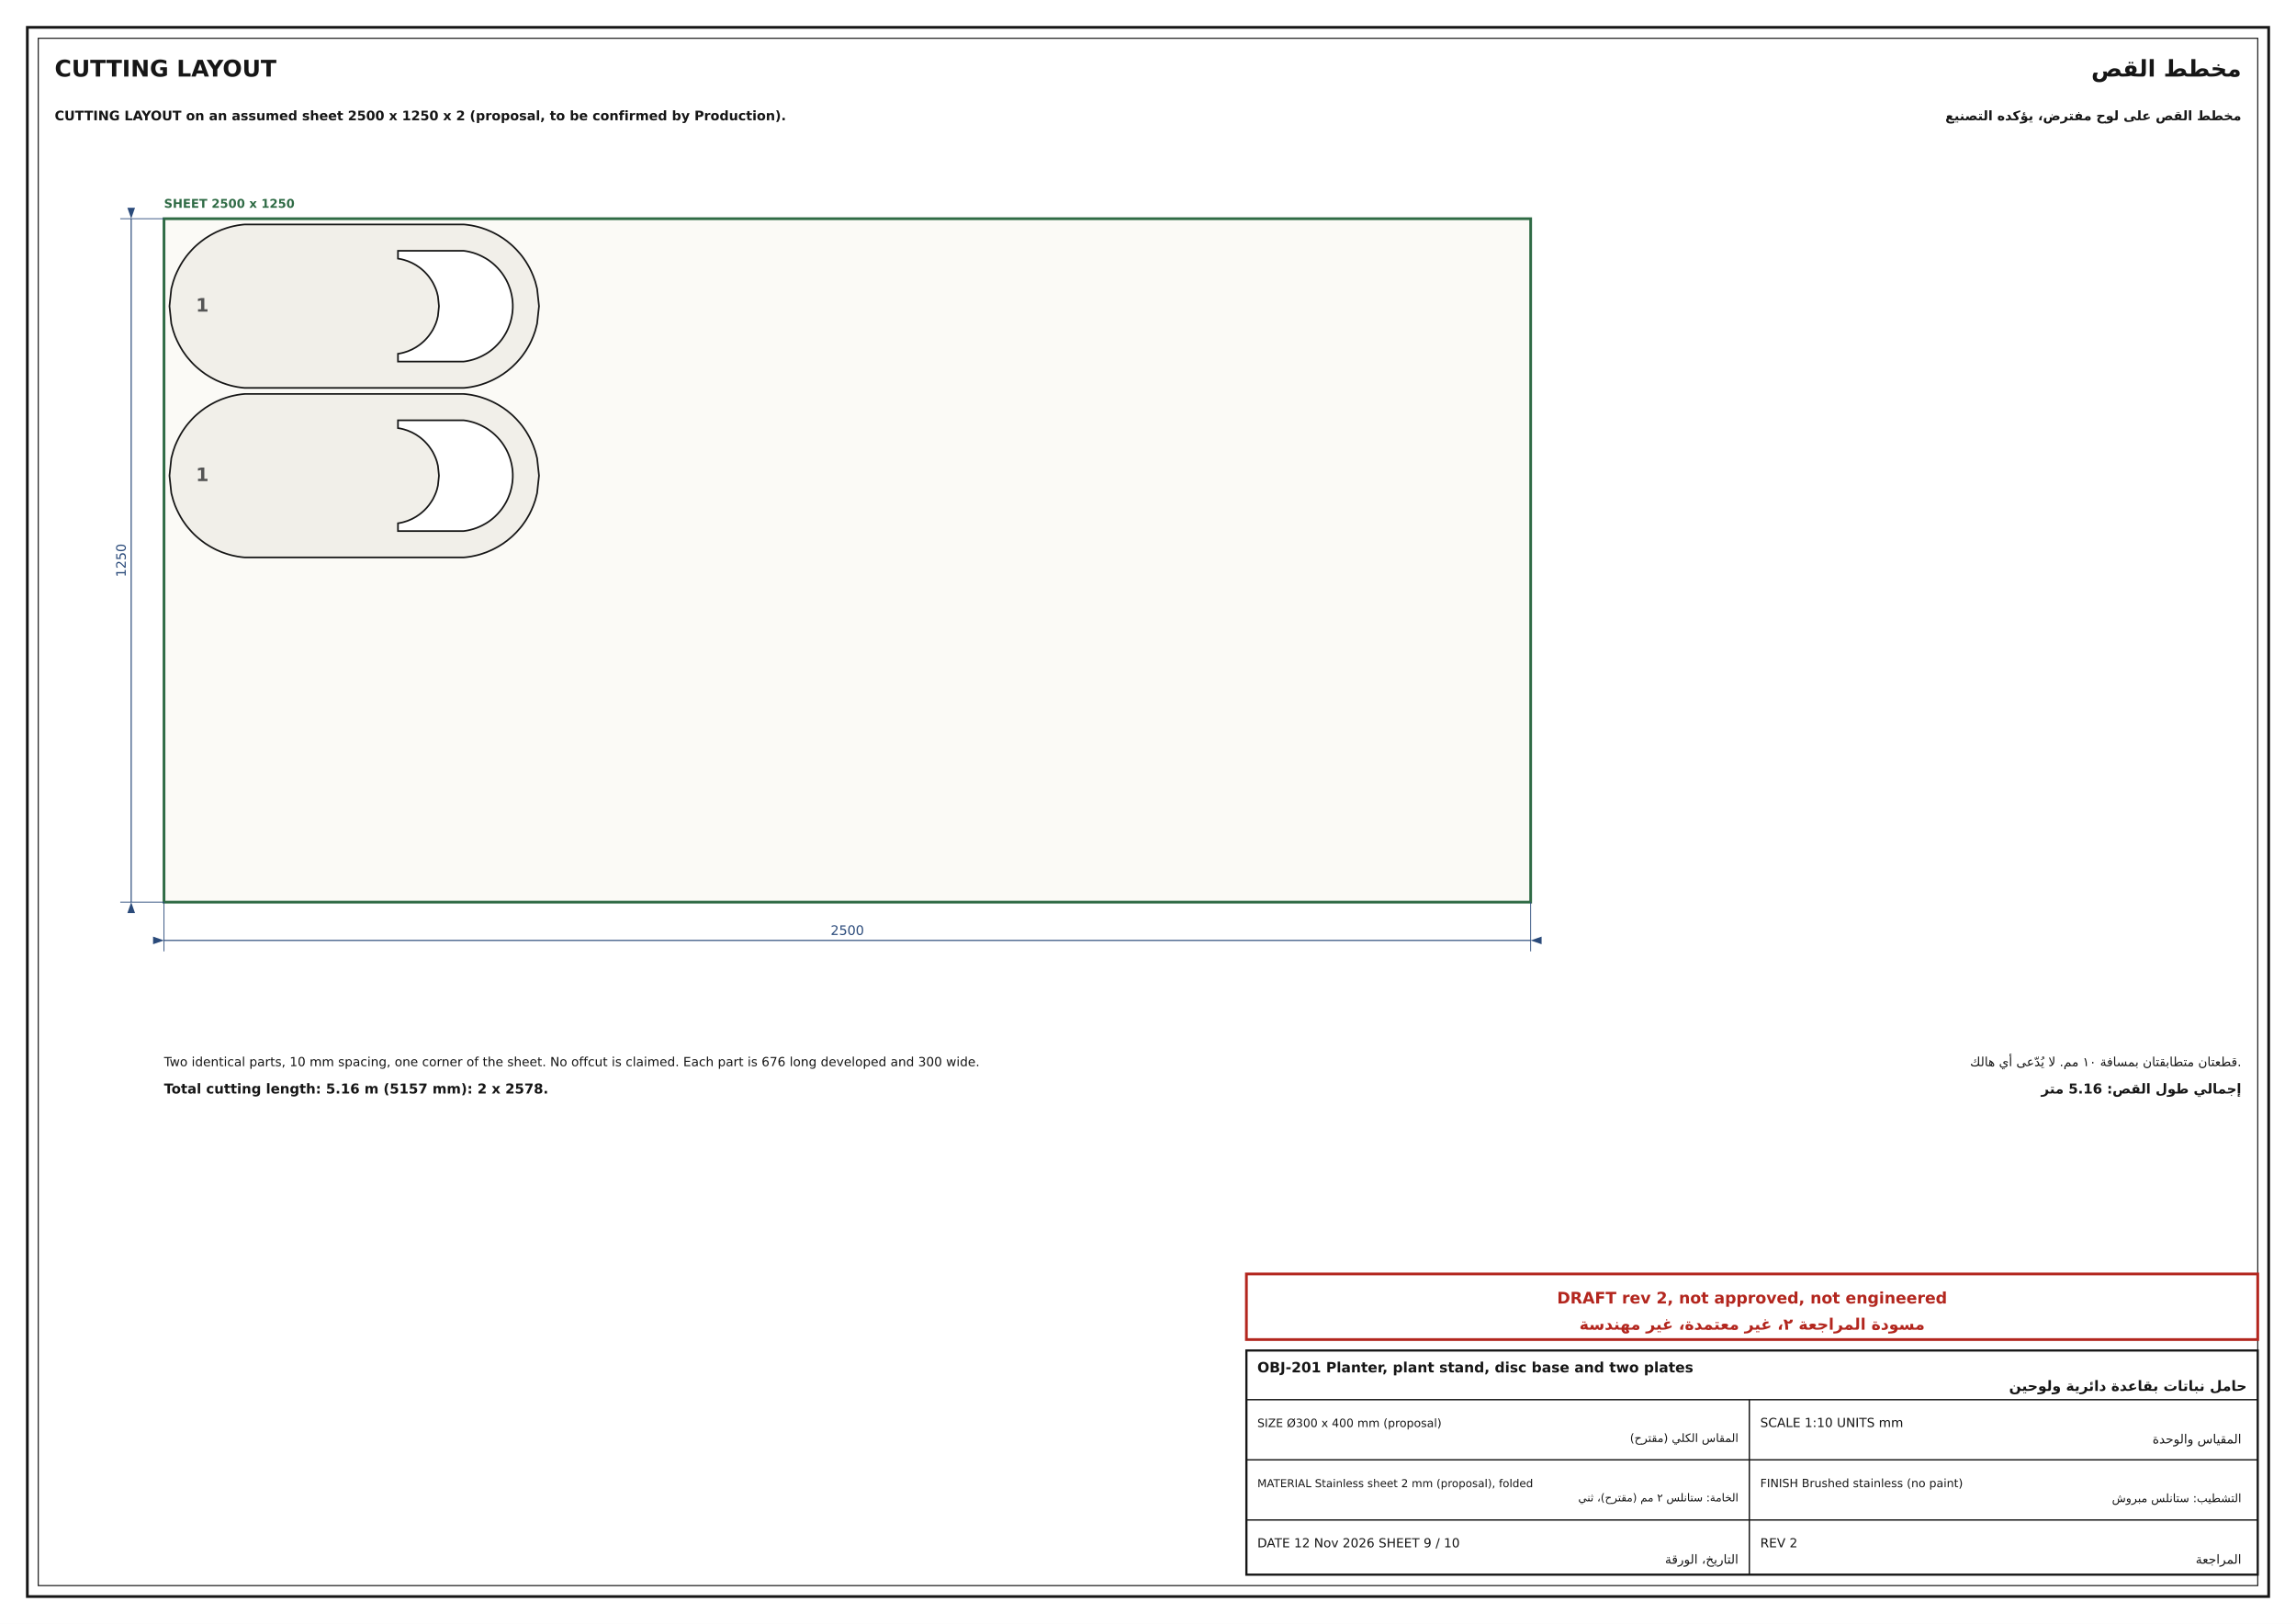
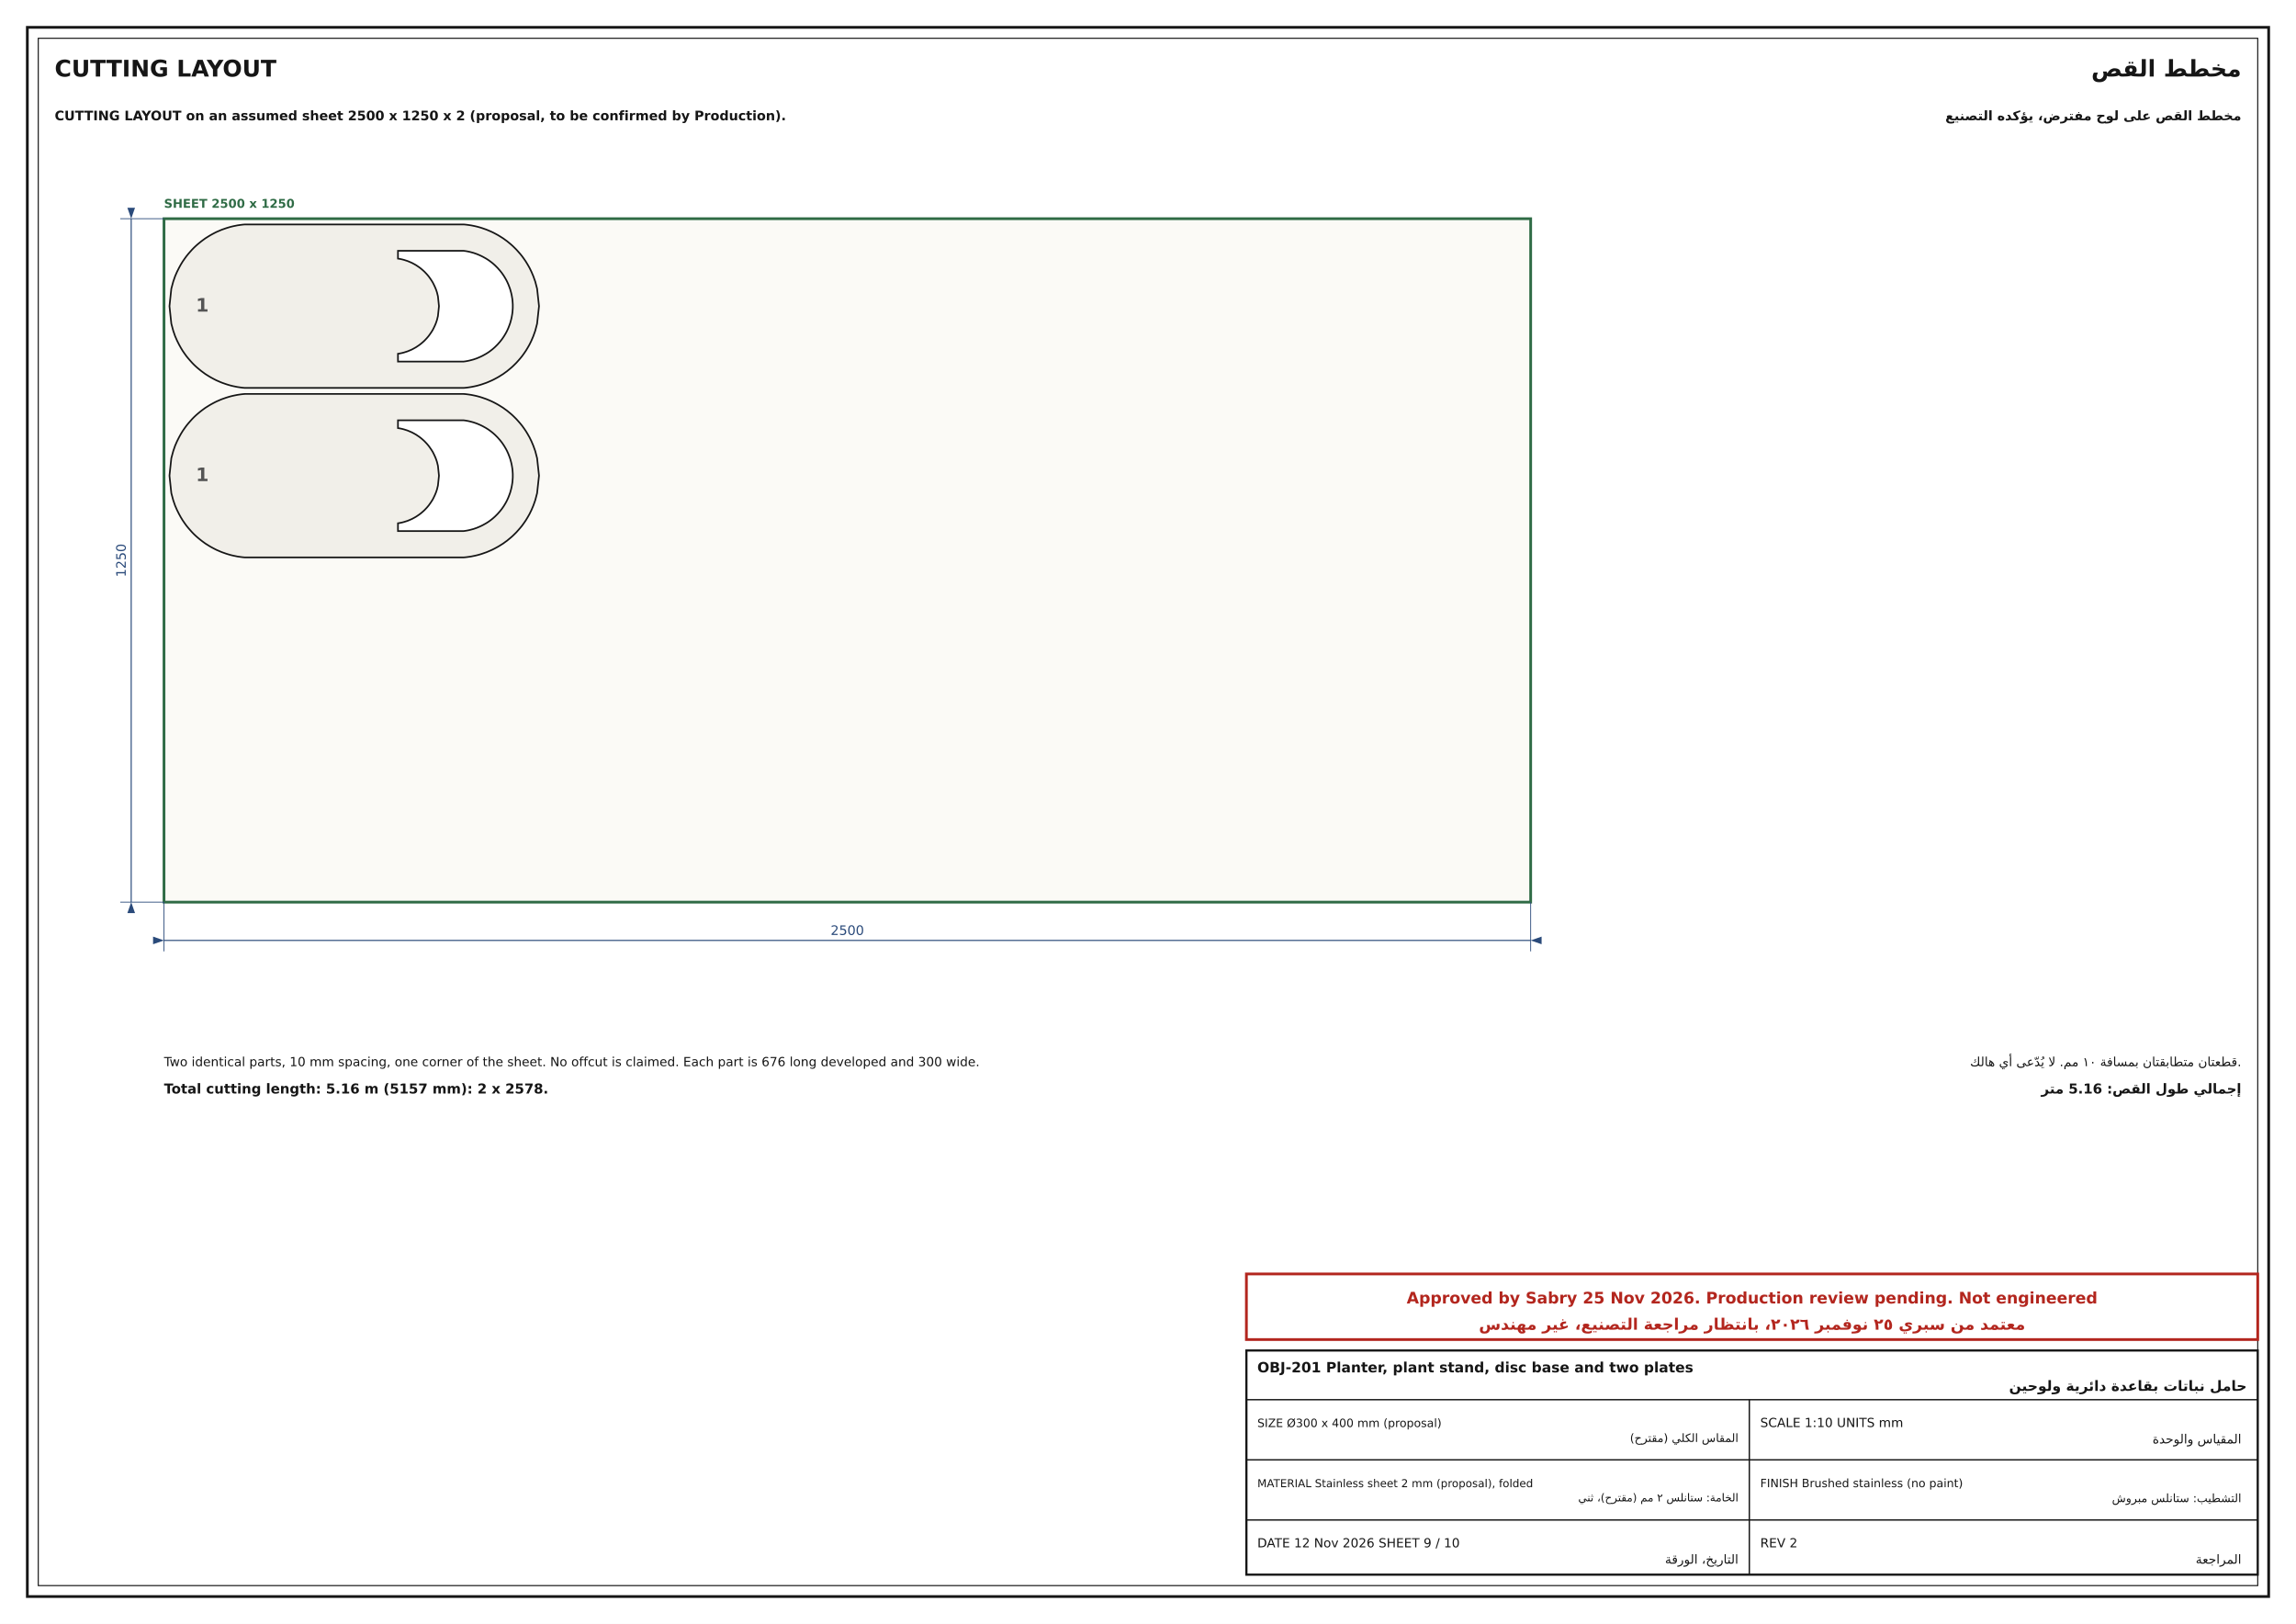
<svg xmlns="http://www.w3.org/2000/svg" viewBox="0 0 420 297" width="420mm" height="297mm">
  <rect width="420" height="297" fill="#fff" />
  <rect x="5.00" y="5.00" width="410.00" height="287.00" fill="none" stroke="#161616" stroke-width="0.5" />
  <rect x="7.00" y="7.00" width="406.00" height="283.00" fill="none" stroke="#161616" stroke-width="0.2" />
  <rect x="228.00" y="247.00" width="185.00" height="41.00" fill="#fff" stroke="#161616" stroke-width="0.4" />
  <line x1="228.00" y1="256.00" x2="413.00" y2="256.00" stroke="#161616" stroke-width="0.25" />
  <line x1="228.00" y1="267.00" x2="413.00" y2="267.00" stroke="#161616" stroke-width="0.25" />
  <line x1="228.00" y1="278.00" x2="413.00" y2="278.00" stroke="#161616" stroke-width="0.25" />
  <line x1="320.00" y1="256.00" x2="320.00" y2="288.00" stroke="#161616" stroke-width="0.25" />
  <text x="230.00" y="251.00" font-family="DejaVu Sans, Inter, Arial, sans-serif" font-size="2.6" font-weight="600" text-anchor="start" fill="#161616">OBJ-201   Planter, plant stand, disc base and two plates</text>
  <text x="411.00" y="254.38" font-family="DejaVu Sans, Inter, Arial, sans-serif" font-size="2.6" font-weight="600" text-anchor="end" fill="#161616">حامل نباتات بقاعدة دائرية ولوحين</text>
  <text x="230.00" y="261.00" font-family="DejaVu Sans, Inter, Arial, sans-serif" font-size="2.1" font-weight="400" text-anchor="start" fill="#161616">SIZE  Ø300 x 400 mm (proposal)</text>
  <text x="318.00" y="263.73" font-family="DejaVu Sans, Inter, Arial, sans-serif" font-size="2.1" font-weight="400" text-anchor="end" fill="#161616">المقاس الكلي (مقترح)</text>
  <text x="322.00" y="261.00" font-family="DejaVu Sans, Inter, Arial, sans-serif" font-size="2.3" font-weight="400" text-anchor="start" fill="#161616">SCALE  1:10   UNITS  mm</text>
  <text x="410.00" y="263.99" font-family="DejaVu Sans, Inter, Arial, sans-serif" font-size="2.3" font-weight="400" text-anchor="end" fill="#161616">المقياس والوحدة</text>
  <text x="230.00" y="272.00" font-family="DejaVu Sans, Inter, Arial, sans-serif" font-size="2.0" font-weight="400" text-anchor="start" fill="#161616">MATERIAL  Stainless sheet 2 mm (proposal), folded</text>
  <text x="318.00" y="274.60" font-family="DejaVu Sans, Inter, Arial, sans-serif" font-size="2.0" font-weight="400" text-anchor="end" fill="#161616">الخامة: ستانلس ٢ مم (مقترح)، ثني</text>
  <text x="322.00" y="272.00" font-family="DejaVu Sans, Inter, Arial, sans-serif" font-size="2.1" font-weight="400" text-anchor="start" fill="#161616">FINISH  Brushed stainless (no paint)</text>
  <text x="410.00" y="274.73" font-family="DejaVu Sans, Inter, Arial, sans-serif" font-size="2.1" font-weight="400" text-anchor="end" fill="#161616">التشطيب: ستانلس مبروش</text>
  <text x="230.00" y="283.00" font-family="DejaVu Sans, Inter, Arial, sans-serif" font-size="2.3" font-weight="400" text-anchor="start" fill="#161616">DATE  12 Nov 2026      SHEET 9 / 10</text>
  <text x="318.00" y="285.99" font-family="DejaVu Sans, Inter, Arial, sans-serif" font-size="2.3" font-weight="400" text-anchor="end" fill="#161616">التاريخ، الورقة</text>
  <text x="322.00" y="283.00" font-family="DejaVu Sans, Inter, Arial, sans-serif" font-size="2.3" font-weight="400" text-anchor="start" fill="#161616">REV  2</text>
  <text x="410.00" y="285.99" font-family="DejaVu Sans, Inter, Arial, sans-serif" font-size="2.3" font-weight="400" text-anchor="end" fill="#161616">المراجعة</text>
  <rect x="228.00" y="233.00" width="185.00" height="12.00" fill="#fff" stroke="#b3261e" stroke-width="0.5" />
-   <text x="320.50" y="238.40" font-family="DejaVu Sans, Inter, Arial, sans-serif" font-size="2.9" font-weight="700" text-anchor="middle" fill="#b3261e">DRAFT rev 2, not approved, not engineered</text>
-   <text x="320.50" y="243.20" font-family="DejaVu Sans, Inter, Arial, sans-serif" font-size="2.9" font-weight="700" text-anchor="middle" fill="#b3261e">مسودة المراجعة ٢، غير معتمدة، غير مهندسة</text>
+   <text x="320.50" y="238.40" font-family="DejaVu Sans, Inter, Arial, sans-serif" font-size="2.9" font-weight="700" text-anchor="middle" fill="#b3261e">Approved by Sabry 25 Nov 2026. Production review pending. Not engineered</text>
+   <text x="320.50" y="243.20" font-family="DejaVu Sans, Inter, Arial, sans-serif" font-size="2.9" font-weight="700" text-anchor="middle" fill="#b3261e">معتمد من سبري ٢٥ نوفمبر ٢٠٢٦، بانتظار مراجعة التصنيع، غير مهندس</text>
  <text x="10.00" y="14.00" font-family="DejaVu Sans, Inter, Arial, sans-serif" font-size="4.2" font-weight="700" text-anchor="start" fill="#161616">CUTTING LAYOUT</text>
  <text x="410.00" y="14.00" font-family="DejaVu Sans, Inter, Arial, sans-serif" font-size="4.2" font-weight="700" text-anchor="end" fill="#161616">مخطط القص</text>
  <text x="10.00" y="22.00" font-family="DejaVu Sans, Inter, Arial, sans-serif" font-size="2.4" font-weight="600" text-anchor="start" fill="#161616">CUTTING LAYOUT on an assumed sheet 2500 x 1250 x 2 (proposal, to be confirmed by Production).</text>
  <text x="410.00" y="22.00" font-family="DejaVu Sans, Inter, Arial, sans-serif" font-size="2.4" font-weight="600" text-anchor="end" fill="#161616">مخطط القص على لوح مفترض، يؤكده التصنيع</text>
  <rect x="30.00" y="40.00" width="250.00" height="125.00" fill="#fbfaf6" stroke="#2f6b45" stroke-width="0.5" />
  <text x="30.00" y="38.00" font-family="DejaVu Sans, Inter, Arial, sans-serif" font-size="2.2" font-weight="600" text-anchor="start" fill="#2f6b45">SHEET 2500 x 1250</text>
  <polygon points="31.00,56.00 31.34,52.80 31.69,51.50 32.03,50.52 32.38,49.72 32.73,49.02 33.07,48.40 33.41,47.84 33.76,47.33 34.10,46.86 34.45,46.43 34.80,46.03 35.14,45.65 35.48,45.30 35.83,44.97 36.17,44.67 36.52,44.38 36.87,44.10 37.21,43.85 37.55,43.60 37.90,43.38 38.25,43.16 38.59,42.96 38.94,42.77 39.28,42.59 39.62,42.42 39.97,42.27 40.31,42.12 40.66,41.98 41.01,41.86 41.35,41.74 41.70,41.63 42.04,41.53 42.38,41.44 42.73,41.36 43.08,41.29 43.42,41.22 43.77,41.17 44.11,41.12 44.45,41.08 44.80,41.05 44.80,41.05 84.80,41.05 84.80,41.05 85.15,41.08 85.49,41.12 85.84,41.17 86.18,41.22 86.53,41.29 86.87,41.36 87.22,41.44 87.56,41.53 87.91,41.63 88.25,41.74 88.59,41.86 88.94,41.98 89.28,42.12 89.63,42.27 89.97,42.42 90.32,42.59 90.66,42.77 91.01,42.96 91.35,43.16 91.70,43.38 92.05,43.60 92.39,43.85 92.74,44.10 93.08,44.38 93.43,44.67 93.77,44.97 94.11,45.30 94.46,45.65 94.80,46.03 95.15,46.43 95.50,46.86 95.84,47.33 96.19,47.84 96.53,48.40 96.88,49.02 97.22,49.72 97.56,50.52 97.91,51.50 98.25,52.80 98.60,56.00 98.60,56.00 98.25,59.20 97.91,60.50 97.56,61.48 97.22,62.28 96.88,62.98 96.53,63.60 96.19,64.16 95.84,64.67 95.50,65.14 95.15,65.57 94.80,65.97 94.46,66.35 94.11,66.70 93.77,67.03 93.43,67.33 93.08,67.62 92.74,67.90 92.39,68.15 92.05,68.40 91.70,68.62 91.35,68.84 91.01,69.04 90.66,69.23 90.32,69.41 89.97,69.58 89.63,69.73 89.28,69.88 88.94,70.02 88.59,70.14 88.25,70.26 87.91,70.37 87.56,70.47 87.22,70.56 86.87,70.64 86.53,70.71 86.18,70.78 85.84,70.83 85.49,70.88 85.15,70.92 84.80,70.95 84.80,70.95 44.80,70.95 44.80,70.95 44.45,70.92 44.11,70.88 43.77,70.83 43.42,70.78 43.08,70.71 42.73,70.64 42.38,70.56 42.04,70.47 41.70,70.37 41.35,70.26 41.01,70.14 40.66,70.02 40.31,69.88 39.97,69.73 39.62,69.58 39.28,69.41 38.94,69.23 38.59,69.04 38.25,68.84 37.90,68.62 37.55,68.40 37.21,68.15 36.87,67.90 36.52,67.62 36.17,67.33 35.83,67.03 35.48,66.70 35.14,66.35 34.80,65.97 34.45,65.57 34.10,65.14 33.76,64.67 33.41,64.16 33.07,63.60 32.73,62.98 32.38,62.28 32.03,61.48 31.69,60.50 31.34,59.20 31.00,56.00" fill="#f1efe9" stroke="#161616" stroke-width="0.3" />
  <polygon points="72.80,47.30 72.80,45.87 84.80,45.87 84.80,45.87 85.11,45.91 85.41,45.96 85.71,46.02 86.01,46.09 86.31,46.17 86.61,46.25 86.90,46.35 87.19,46.45 87.48,46.57 87.76,46.69 88.04,46.82 88.32,46.96 88.59,47.11 88.86,47.26 89.12,47.42 89.38,47.59 89.63,47.77 89.88,47.96 90.12,48.15 90.35,48.35 90.58,48.56 90.80,48.78 91.02,49.00 91.22,49.23 91.43,49.46 91.62,49.70 91.81,49.94 91.99,50.20 92.16,50.45 92.32,50.71 92.48,50.98 92.63,51.25 92.77,51.53 92.90,51.81 93.02,52.09 93.13,52.38 93.24,52.67 93.34,52.96 93.42,53.26 93.50,53.55 93.57,53.85 93.63,54.16 93.68,54.46 93.73,54.77 93.76,55.08 93.78,55.38 93.80,55.69 93.80,56.00 93.80,56.00 93.80,56.31 93.78,56.62 93.76,56.92 93.73,57.23 93.68,57.54 93.63,57.84 93.57,58.15 93.50,58.45 93.42,58.74 93.34,59.04 93.24,59.33 93.13,59.62 93.02,59.91 92.90,60.19 92.77,60.47 92.63,60.75 92.48,61.02 92.32,61.29 92.16,61.55 91.99,61.80 91.81,62.06 91.62,62.30 91.43,62.54 91.22,62.77 91.02,63.00 90.80,63.22 90.58,63.44 90.35,63.65 90.12,63.85 89.88,64.04 89.63,64.23 89.38,64.41 89.12,64.58 88.86,64.74 88.59,64.89 88.32,65.04 88.04,65.18 87.76,65.31 87.48,65.43 87.19,65.55 86.90,65.65 86.61,65.75 86.31,65.83 86.01,65.91 85.71,65.98 85.41,66.04 85.11,66.09 84.80,66.13 84.80,66.13 72.80,66.13 72.80,64.70 72.80,64.70 72.99,64.67 73.18,64.64 73.36,64.60 73.55,64.56 73.74,64.51 73.93,64.46 74.11,64.40 74.30,64.34 74.49,64.28 74.68,64.21 74.86,64.13 75.05,64.05 75.24,63.97 75.43,63.88 75.61,63.78 75.80,63.68 75.99,63.57 76.18,63.46 76.36,63.33 76.55,63.21 76.74,63.07 76.93,62.93 77.11,62.78 77.30,62.62 77.49,62.45 77.68,62.27 77.86,62.08 78.05,61.88 78.24,61.66 78.43,61.43 78.61,61.18 78.80,60.91 78.99,60.62 79.18,60.31 79.36,59.95 79.55,59.55 79.74,59.10 79.93,58.54 80.11,57.81 80.30,56.00 80.30,56.00 80.11,54.19 79.93,53.46 79.74,52.90 79.55,52.45 79.36,52.05 79.18,51.69 78.99,51.38 78.80,51.09 78.61,50.82 78.43,50.57 78.24,50.34 78.05,50.12 77.86,49.92 77.68,49.73 77.49,49.55 77.30,49.38 77.11,49.22 76.93,49.07 76.74,48.93 76.55,48.79 76.36,48.67 76.18,48.54 75.99,48.43 75.80,48.32 75.61,48.22 75.43,48.12 75.24,48.03 75.05,47.95 74.86,47.87 74.68,47.79 74.49,47.72 74.30,47.66 74.11,47.60 73.93,47.54 73.74,47.49 73.55,47.44 73.36,47.40 73.18,47.36 72.99,47.33 72.80,47.30" fill="#fff" stroke="#161616" stroke-width="0.3" />
  <text x="37.00" y="57.00" font-family="DejaVu Sans, Inter, Arial, sans-serif" font-size="3.4" font-weight="600" text-anchor="middle" fill="#555">1</text>
  <polygon points="31.00,87.00 31.34,83.80 31.69,82.50 32.03,81.52 32.38,80.72 32.73,80.02 33.07,79.40 33.41,78.84 33.76,78.33 34.10,77.86 34.45,77.43 34.80,77.03 35.14,76.65 35.48,76.30 35.83,75.97 36.17,75.67 36.52,75.38 36.87,75.10 37.21,74.85 37.55,74.60 37.90,74.38 38.25,74.16 38.59,73.96 38.94,73.77 39.28,73.59 39.62,73.42 39.97,73.27 40.31,73.12 40.66,72.98 41.01,72.86 41.35,72.74 41.70,72.63 42.04,72.53 42.38,72.44 42.73,72.36 43.08,72.29 43.42,72.22 43.77,72.17 44.11,72.12 44.45,72.08 44.80,72.05 44.80,72.05 84.80,72.05 84.80,72.05 85.15,72.08 85.49,72.12 85.84,72.17 86.18,72.22 86.53,72.29 86.87,72.36 87.22,72.44 87.56,72.53 87.91,72.63 88.25,72.74 88.59,72.86 88.94,72.98 89.28,73.12 89.63,73.27 89.97,73.42 90.32,73.59 90.66,73.77 91.01,73.96 91.35,74.16 91.70,74.38 92.05,74.60 92.39,74.85 92.74,75.10 93.08,75.38 93.43,75.67 93.77,75.97 94.11,76.30 94.46,76.65 94.80,77.03 95.15,77.43 95.50,77.86 95.84,78.33 96.19,78.84 96.53,79.40 96.88,80.02 97.22,80.72 97.56,81.52 97.91,82.50 98.25,83.80 98.60,87.00 98.60,87.00 98.25,90.20 97.91,91.50 97.56,92.48 97.22,93.28 96.88,93.98 96.53,94.60 96.19,95.16 95.84,95.67 95.50,96.14 95.15,96.57 94.80,96.97 94.46,97.35 94.11,97.70 93.77,98.03 93.43,98.33 93.08,98.62 92.74,98.90 92.39,99.15 92.05,99.40 91.70,99.62 91.35,99.84 91.01,100.04 90.66,100.23 90.32,100.41 89.97,100.58 89.63,100.73 89.28,100.88 88.94,101.02 88.59,101.14 88.25,101.26 87.91,101.37 87.56,101.47 87.22,101.56 86.87,101.64 86.53,101.71 86.18,101.78 85.84,101.83 85.49,101.88 85.15,101.92 84.80,101.95 84.80,101.95 44.80,101.95 44.80,101.95 44.45,101.92 44.11,101.88 43.77,101.83 43.42,101.78 43.08,101.71 42.73,101.64 42.38,101.56 42.04,101.47 41.70,101.37 41.35,101.26 41.01,101.14 40.66,101.02 40.31,100.88 39.97,100.73 39.62,100.58 39.28,100.41 38.94,100.23 38.59,100.04 38.25,99.84 37.90,99.62 37.55,99.40 37.21,99.15 36.87,98.90 36.52,98.62 36.17,98.33 35.83,98.03 35.48,97.70 35.14,97.35 34.80,96.97 34.45,96.57 34.10,96.14 33.76,95.67 33.41,95.16 33.07,94.60 32.73,93.98 32.38,93.28 32.03,92.48 31.69,91.50 31.34,90.20 31.00,87.00" fill="#f1efe9" stroke="#161616" stroke-width="0.3" />
  <polygon points="72.80,78.30 72.80,76.87 84.80,76.87 84.80,76.87 85.11,76.91 85.41,76.96 85.71,77.02 86.01,77.09 86.31,77.17 86.61,77.25 86.90,77.35 87.19,77.45 87.48,77.57 87.76,77.69 88.04,77.82 88.32,77.96 88.59,78.11 88.86,78.26 89.12,78.42 89.38,78.59 89.63,78.77 89.88,78.96 90.12,79.15 90.35,79.35 90.58,79.56 90.80,79.78 91.02,80.00 91.22,80.23 91.43,80.46 91.62,80.70 91.81,80.94 91.99,81.20 92.16,81.45 92.32,81.71 92.48,81.98 92.63,82.25 92.77,82.53 92.90,82.81 93.02,83.09 93.13,83.38 93.24,83.67 93.34,83.96 93.42,84.26 93.50,84.55 93.57,84.85 93.63,85.16 93.68,85.46 93.73,85.77 93.76,86.08 93.78,86.38 93.80,86.69 93.80,87.00 93.80,87.00 93.80,87.31 93.78,87.62 93.76,87.92 93.73,88.23 93.68,88.54 93.63,88.84 93.57,89.15 93.50,89.45 93.42,89.74 93.34,90.04 93.24,90.33 93.13,90.62 93.02,90.91 92.90,91.19 92.77,91.47 92.63,91.75 92.48,92.02 92.32,92.29 92.16,92.55 91.99,92.80 91.81,93.06 91.62,93.30 91.43,93.54 91.22,93.77 91.02,94.00 90.80,94.22 90.58,94.44 90.35,94.65 90.12,94.85 89.88,95.04 89.63,95.23 89.38,95.41 89.12,95.58 88.86,95.74 88.59,95.89 88.32,96.04 88.04,96.18 87.76,96.31 87.48,96.43 87.19,96.55 86.90,96.65 86.61,96.75 86.31,96.83 86.01,96.91 85.71,96.98 85.41,97.04 85.11,97.09 84.80,97.13 84.80,97.13 72.80,97.13 72.80,95.70 72.80,95.70 72.99,95.67 73.18,95.64 73.36,95.60 73.55,95.56 73.74,95.51 73.93,95.46 74.11,95.40 74.30,95.34 74.49,95.28 74.68,95.21 74.86,95.13 75.05,95.05 75.24,94.97 75.43,94.88 75.61,94.78 75.80,94.68 75.99,94.57 76.18,94.46 76.36,94.33 76.55,94.21 76.74,94.07 76.93,93.93 77.11,93.78 77.30,93.62 77.49,93.45 77.68,93.27 77.86,93.08 78.05,92.88 78.24,92.66 78.43,92.43 78.61,92.18 78.80,91.91 78.99,91.62 79.18,91.31 79.36,90.95 79.55,90.55 79.74,90.10 79.93,89.54 80.11,88.81 80.30,87.00 80.30,87.00 80.11,85.19 79.93,84.46 79.74,83.90 79.55,83.45 79.36,83.05 79.18,82.69 78.99,82.38 78.80,82.09 78.61,81.82 78.43,81.57 78.24,81.34 78.05,81.12 77.86,80.92 77.68,80.73 77.49,80.55 77.30,80.38 77.11,80.22 76.93,80.07 76.74,79.93 76.55,79.79 76.36,79.67 76.18,79.54 75.99,79.43 75.80,79.32 75.61,79.22 75.43,79.12 75.24,79.03 75.05,78.95 74.86,78.87 74.68,78.79 74.49,78.72 74.30,78.66 74.11,78.60 73.93,78.54 73.74,78.49 73.55,78.44 73.36,78.40 73.18,78.36 72.99,78.33 72.80,78.30" fill="#fff" stroke="#161616" stroke-width="0.3" />
  <text x="37.00" y="88.00" font-family="DejaVu Sans, Inter, Arial, sans-serif" font-size="3.4" font-weight="600" text-anchor="middle" fill="#555">1</text>
  <line x1="30.00" y1="172.00" x2="280.00" y2="172.00" stroke="#2a4a7a" stroke-width="0.2" />
  <polygon points="30.00,172.00 28.00,171.30 28.00,172.70" fill="#2a4a7a" />
  <polygon points="280.00,172.00 282.00,172.70 282.00,171.30" fill="#2a4a7a" />
  <line x1="30.00" y1="165.00" x2="30.00" y2="174.00" stroke="#2a4a7a" stroke-width="0.15" />
  <line x1="280.00" y1="165.00" x2="280.00" y2="174.00" stroke="#2a4a7a" stroke-width="0.15" />
  <text x="155.00" y="171.00" font-family="DejaVu Sans, Inter, Arial, sans-serif" font-size="2.4" font-weight="500" text-anchor="middle" fill="#2a4a7a">2500</text>
  <line x1="24.00" y1="40.00" x2="24.00" y2="165.00" stroke="#2a4a7a" stroke-width="0.2" />
  <polygon points="24.00,40.00 24.70,38.00 23.30,38.00" fill="#2a4a7a" />
  <polygon points="24.00,165.00 23.30,167.00 24.70,167.00" fill="#2a4a7a" />
  <line x1="30.00" y1="40.00" x2="22.00" y2="40.00" stroke="#2a4a7a" stroke-width="0.15" />
  <line x1="30.00" y1="165.00" x2="22.00" y2="165.00" stroke="#2a4a7a" stroke-width="0.15" />
  <text transform="translate(23.00 102.50) rotate(-90)" font-family="DejaVu Sans, Inter, Arial, sans-serif" font-size="2.4" font-weight="500" text-anchor="middle" fill="#2a4a7a">1250</text>
  <text x="30.00" y="195.00" font-family="DejaVu Sans, Inter, Arial, sans-serif" font-size="2.3" font-weight="400" text-anchor="start" fill="#161616">Two identical parts, 10 mm spacing, one corner of the sheet. No offcut is claimed. Each part is 676 long developed and 300 wide.</text>
  <text x="30.00" y="200.00" font-family="DejaVu Sans, Inter, Arial, sans-serif" font-size="2.5" font-weight="600" text-anchor="start" fill="#161616">Total cutting length: 5.16 m (5157 mm): 2 x 2578.</text>
  <text x="410.00" y="195.00" font-family="DejaVu Sans, Inter, Arial, sans-serif" font-size="2.3" font-weight="400" text-anchor="end" fill="#161616">قطعتان متطابقتان بمسافة ١٠ مم. لا يُدّعى أي هالك.</text>
  <text x="410.00" y="200.00" font-family="DejaVu Sans, Inter, Arial, sans-serif" font-size="2.5" font-weight="600" text-anchor="end" fill="#161616">إجمالي طول القص: 5.16 متر</text>
</svg>
